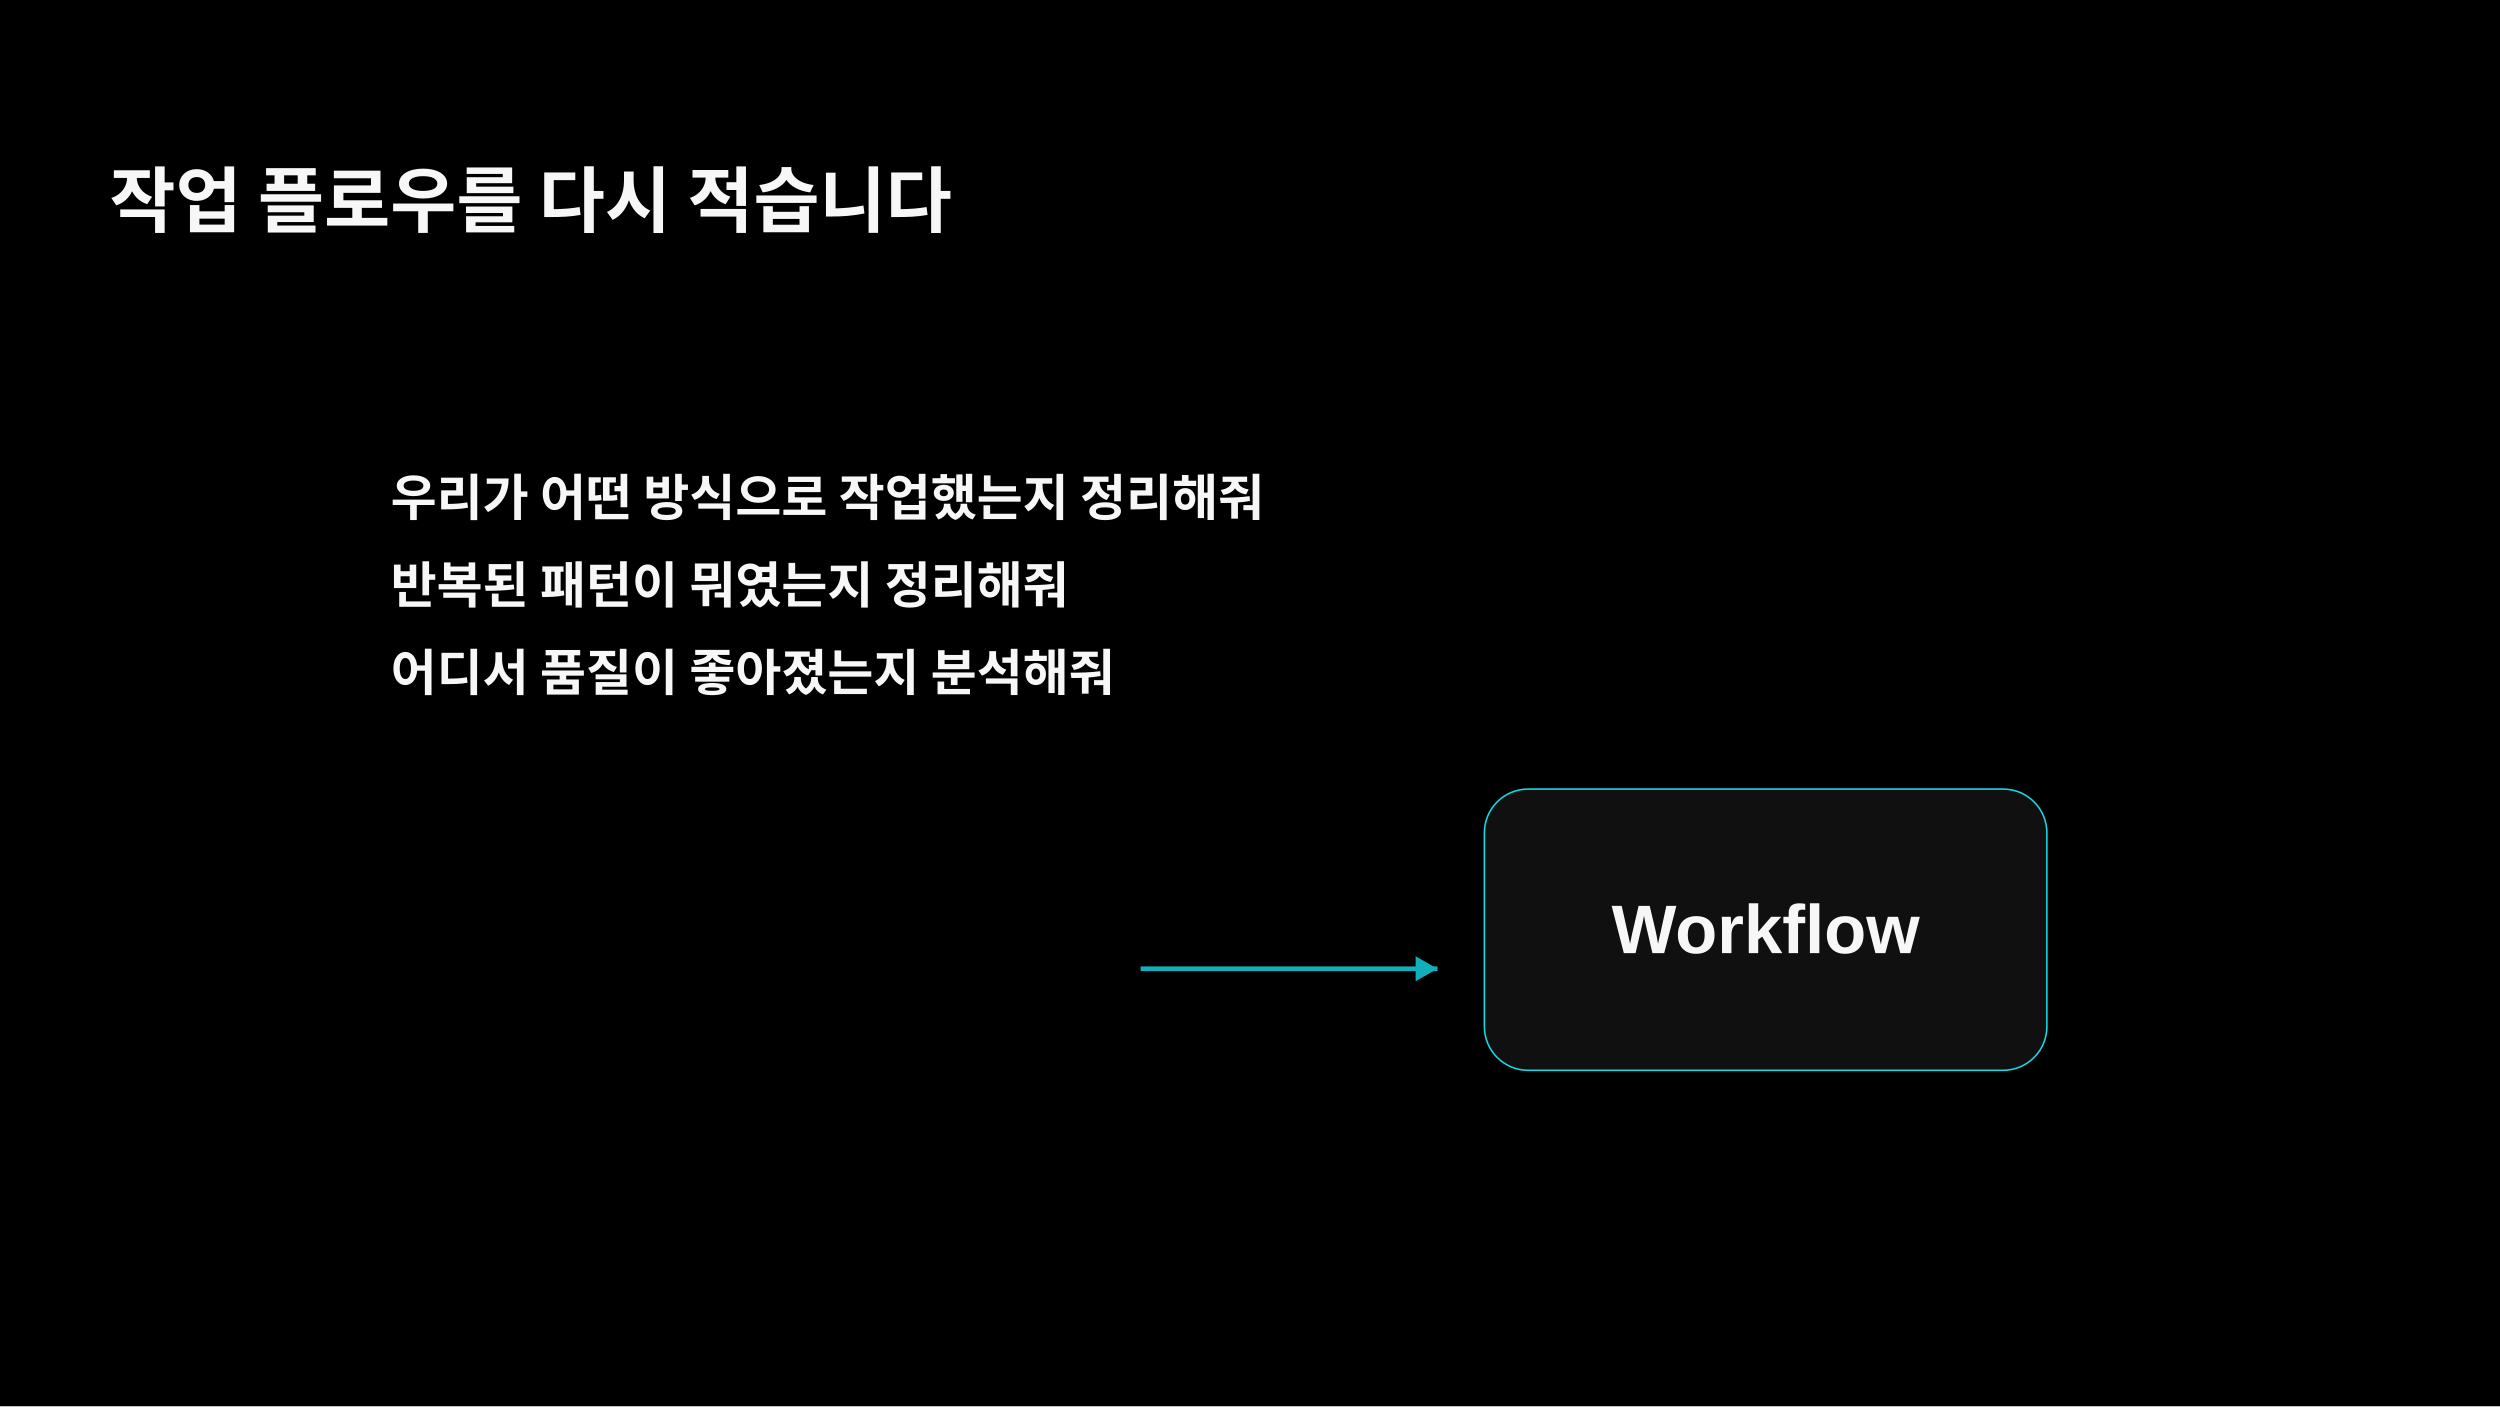
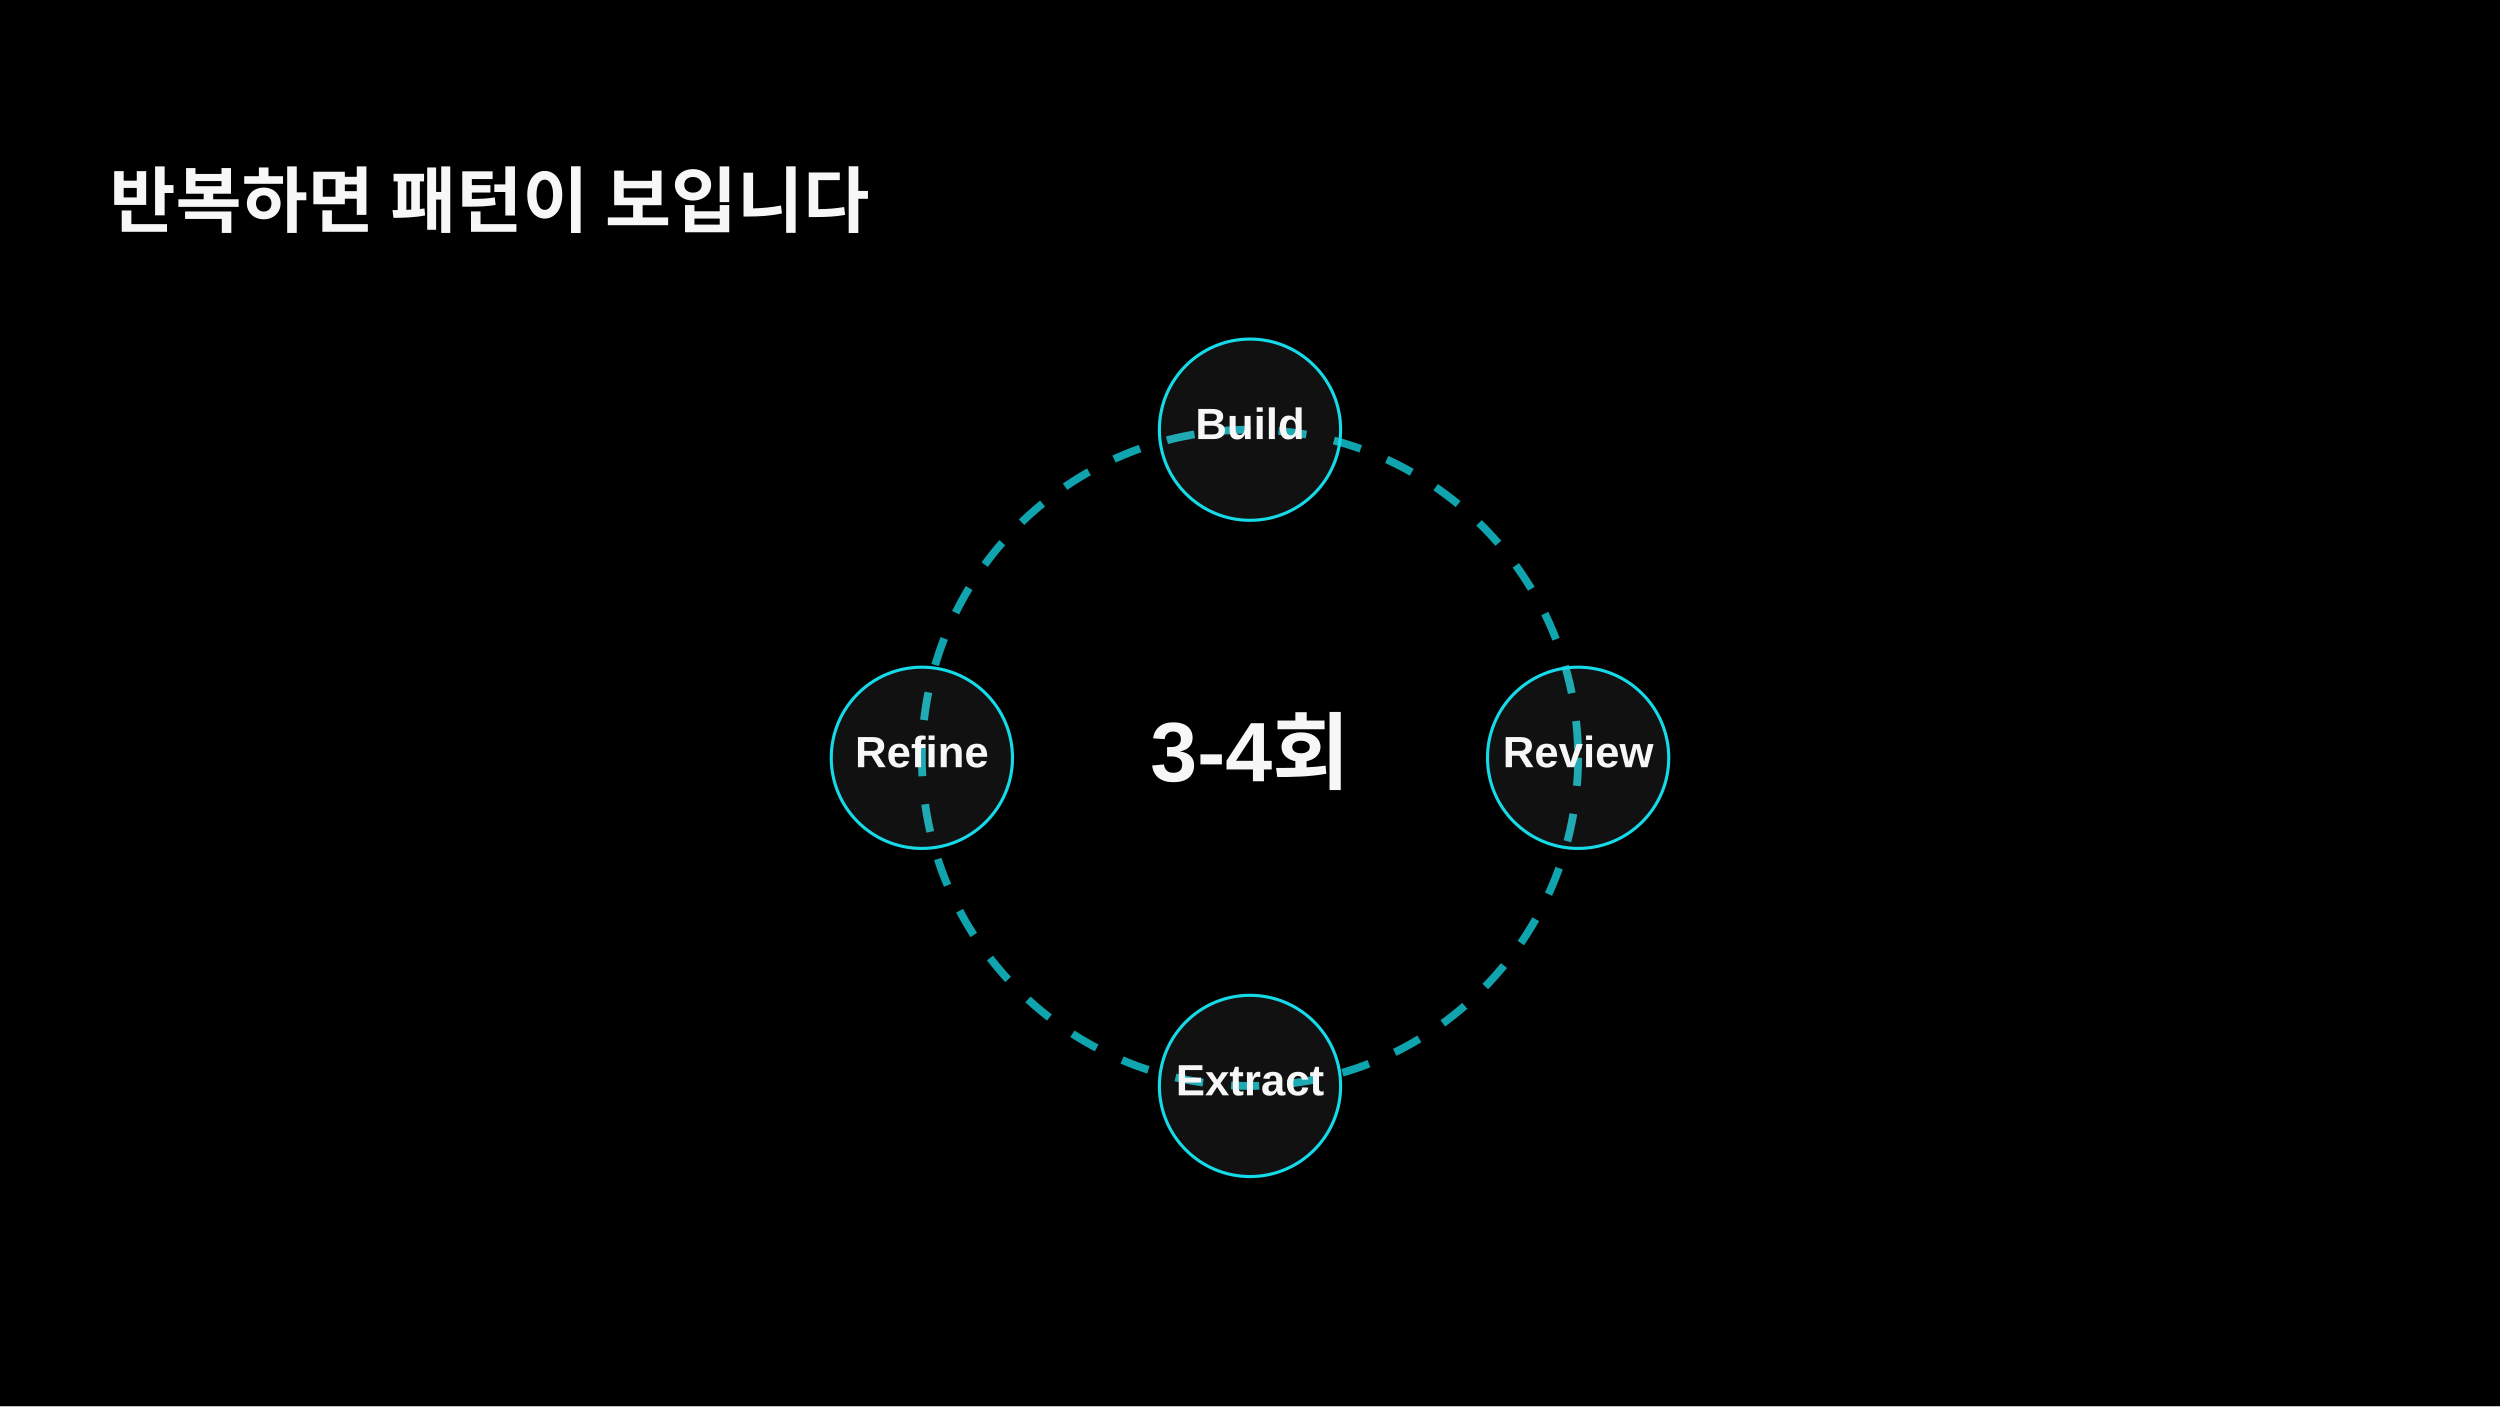
<svg xmlns="http://www.w3.org/2000/svg" width="1600" height="900" viewBox="0 0 1600 900">
  <defs>
    <linearGradient id="cover" x1="0" y1="0" x2="1" y2="1">
      <stop stop-color="#b4d7f5" />
      <stop offset=".58" stop-color="#c6f4ef" />
      <stop offset="1" stop-color="#e9edf7" />
    </linearGradient>
    <filter id="soft">
      <feGaussianBlur stdDeviation="10" />
    </filter>
  </defs>
  <rect width="1600" height="900" fill="#000000" />
-   <text x="70" y="145" fill="#f7f7f7" font-size="46" font-weight="850" text-anchor="start" font-family="Pretendard, Apple SD Gothic Neo, Arial, sans-serif" letter-spacing="0">작업 플로우를 다시 적습니다</text>
-   <text x="250" y="330" fill="#f7f7f7" font-size="32" font-weight="750" text-anchor="start" font-family="Pretendard, Apple SD Gothic Neo, Arial, sans-serif">
-     <tspan x="250" dy="0">우리가 어떤 방식으로 작업했는지 정리해줘</tspan>
-     <tspan x="250" dy="56">반복된 패턴이 뭐였는지 정리해줘</tspan>
-     <tspan x="250" dy="56">어디서 품질이 좋아졌는지 분석해줘</tspan>
-   </text>
-   <g opacity="0.8">
-     <line x1="730" y1="620" x2="920" y2="620" stroke="#15dbe8" stroke-width="3" />
-     <path d="M920 620 l-14 -8 v16 z" fill="#15dbe8" transform="rotate(0 920 620)" />
+   <text x="70" y="145" fill="#f7f7f7" font-size="46" font-weight="850" text-anchor="start" font-family="Pretendard, Apple SD Gothic Neo, Arial, sans-serif" letter-spacing="0">반복하면 패턴이 보입니다</text>
+   <circle cx="800" cy="485" r="210" fill="none" stroke="#15dbe8" stroke-width="5" opacity=".75" stroke-dasharray="18 18" />
+   <g opacity="1">
+     <circle cx="800" cy="275" r="58" fill="rgba(255,255,255,.07)" stroke="#15dbe8" stroke-width="2" />
+     <text x="800" y="281" fill="#f7f7f7" font-size="28" font-weight="800" text-anchor="middle" font-family="Pretendard, Apple SD Gothic Neo, Arial">Build</text>
  </g>
-   <rect x="950" y="505" width="360" height="180" rx="28" fill="#101010" stroke="#15dbe8" />
-   <text x="1130" y="610" fill="#f7f7f7" font-size="44" font-weight="900" text-anchor="middle" font-family="Pretendard, Apple SD Gothic Neo, Arial, sans-serif" letter-spacing="0">Workflow</text>
+   <g opacity="1">
+     <circle cx="1010" cy="485" r="58" fill="rgba(255,255,255,.07)" stroke="#15dbe8" stroke-width="2" />
+     <text x="1010" y="491" fill="#f7f7f7" font-size="28" font-weight="800" text-anchor="middle" font-family="Pretendard, Apple SD Gothic Neo, Arial">Review</text>
+   </g>
+   <g opacity="1">
+     <circle cx="800" cy="695" r="58" fill="rgba(255,255,255,.07)" stroke="#15dbe8" stroke-width="2" />
+     <text x="800" y="701" fill="#f7f7f7" font-size="28" font-weight="800" text-anchor="middle" font-family="Pretendard, Apple SD Gothic Neo, Arial">Extract</text>
+   </g>
+   <g opacity="1">
+     <circle cx="590" cy="485" r="58" fill="rgba(255,255,255,.07)" stroke="#15dbe8" stroke-width="2" />
+     <text x="590" y="491" fill="#f7f7f7" font-size="28" font-weight="800" text-anchor="middle" font-family="Pretendard, Apple SD Gothic Neo, Arial">Refine</text>
+   </g>
+   <text x="800" y="500" fill="#f7f7f7" font-size="54" font-weight="900" text-anchor="middle" font-family="Pretendard, Apple SD Gothic Neo, Arial, sans-serif" letter-spacing="0">3-4회</text>
</svg>
